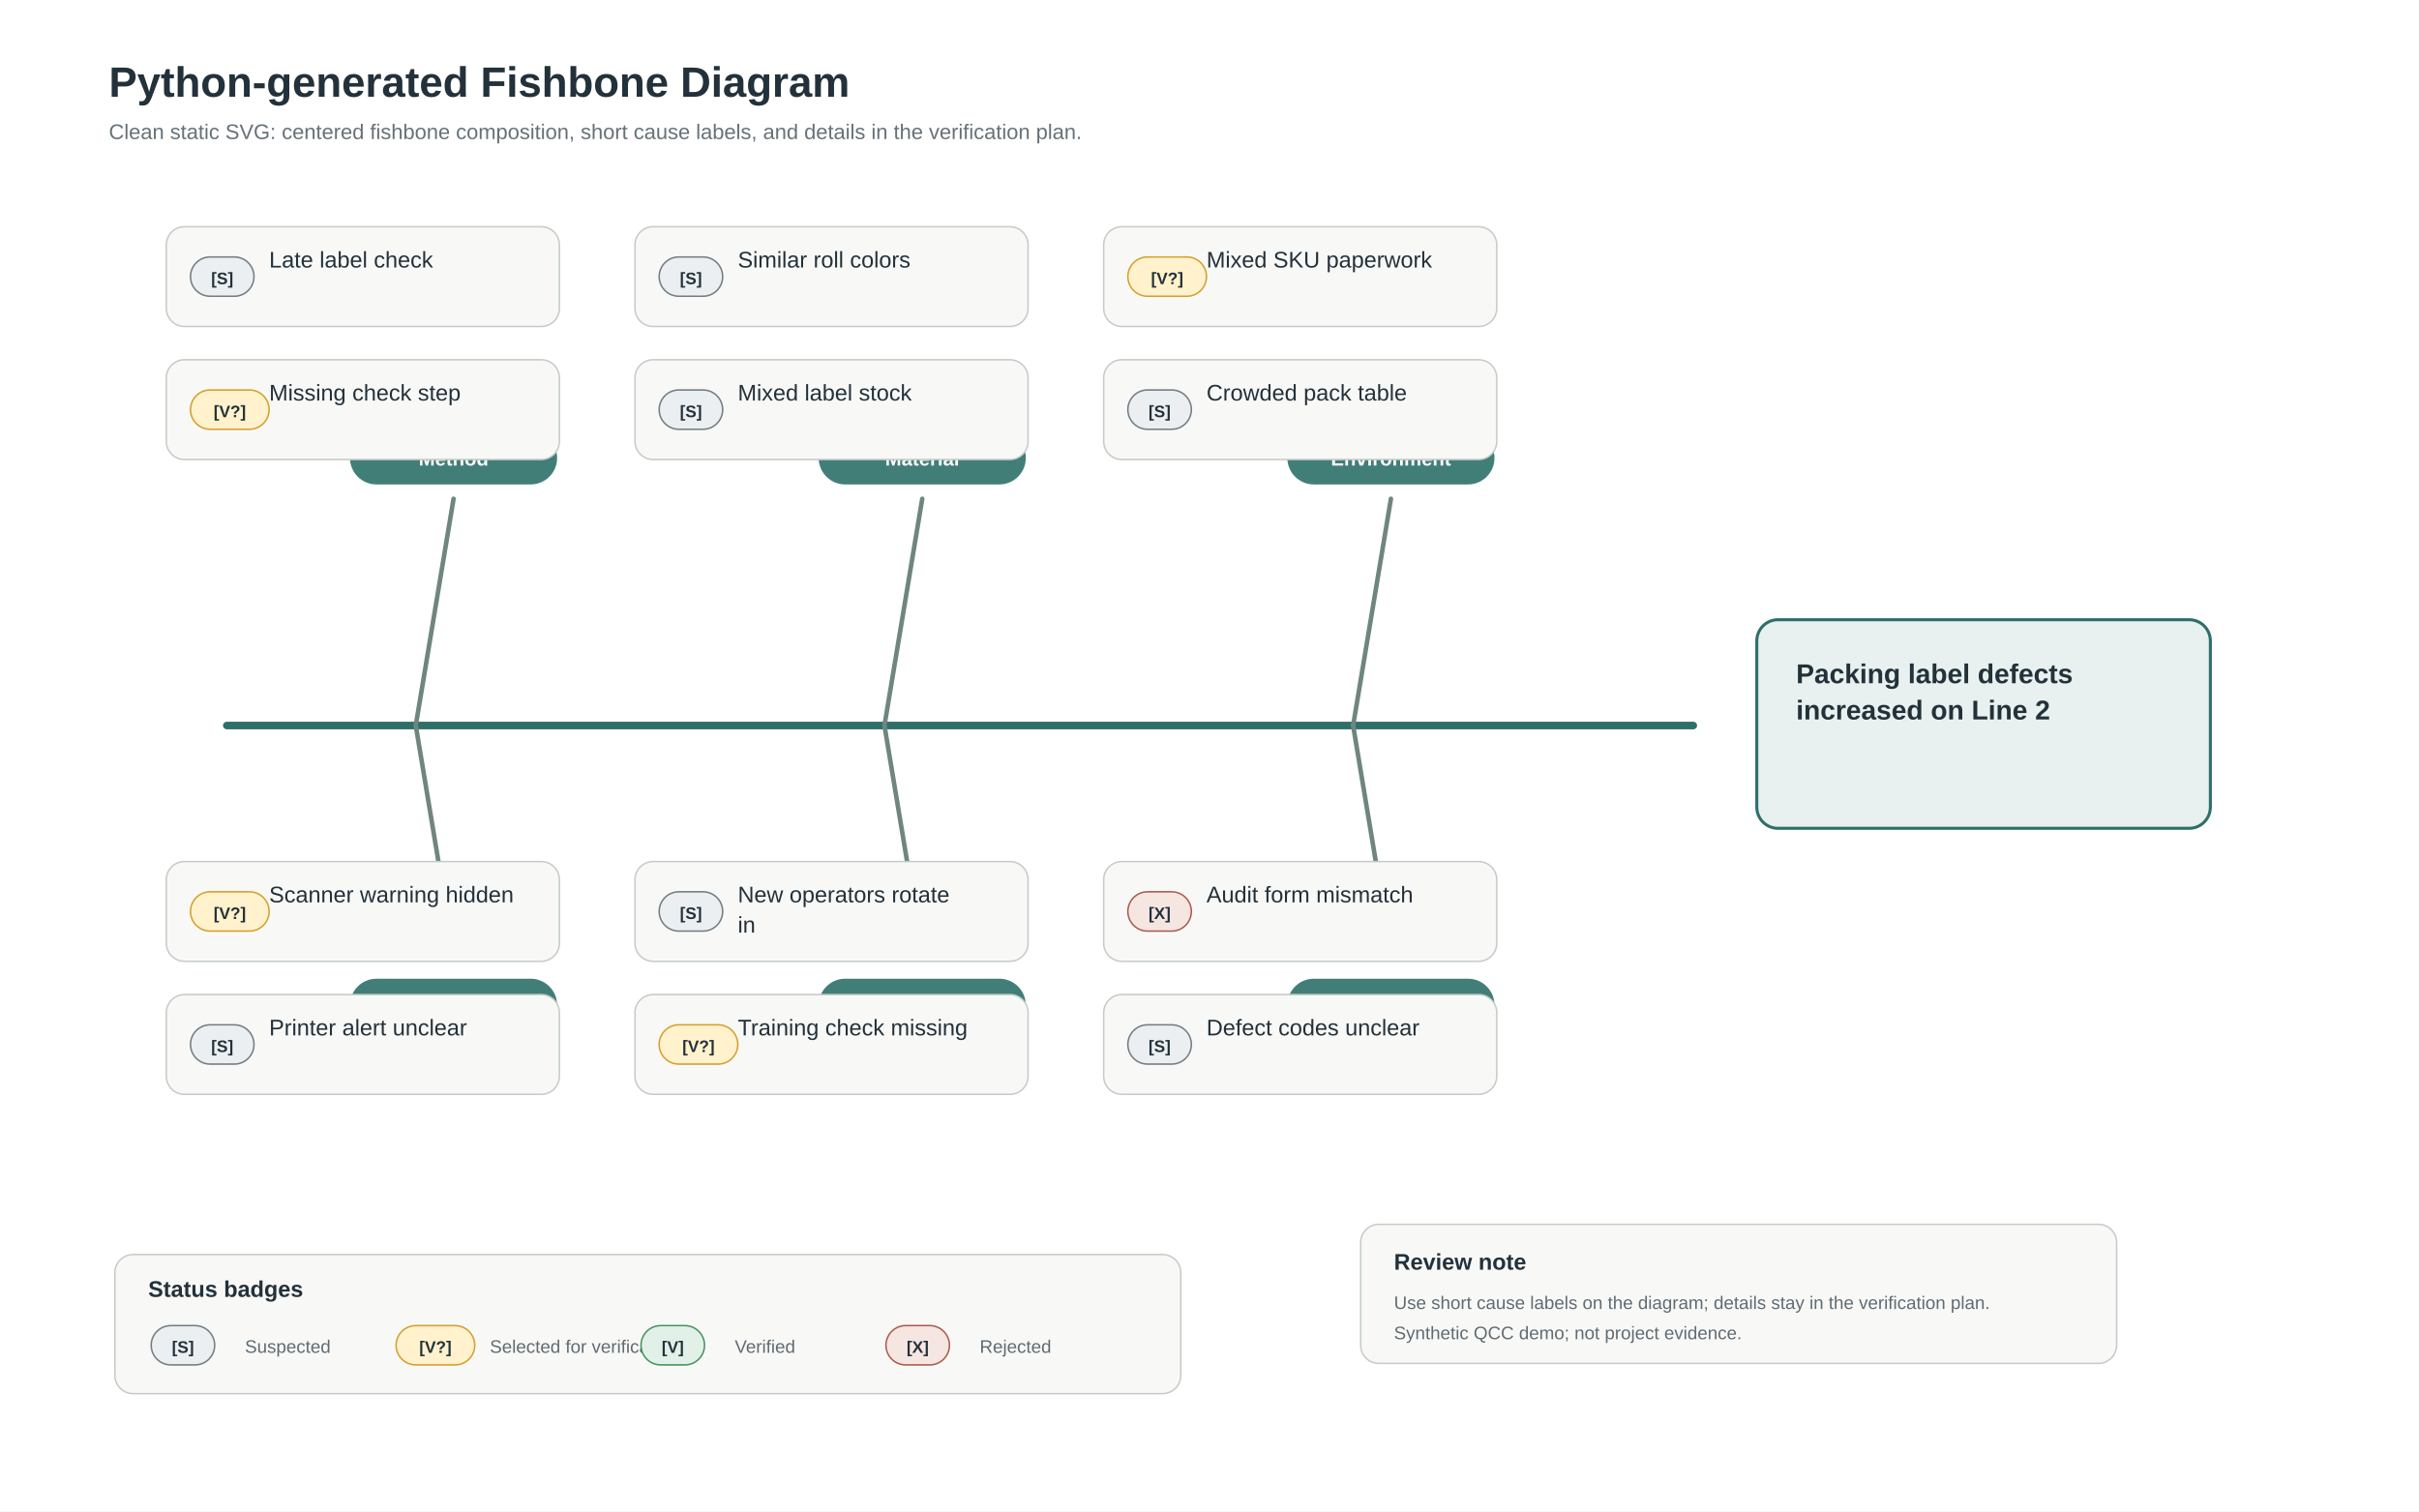
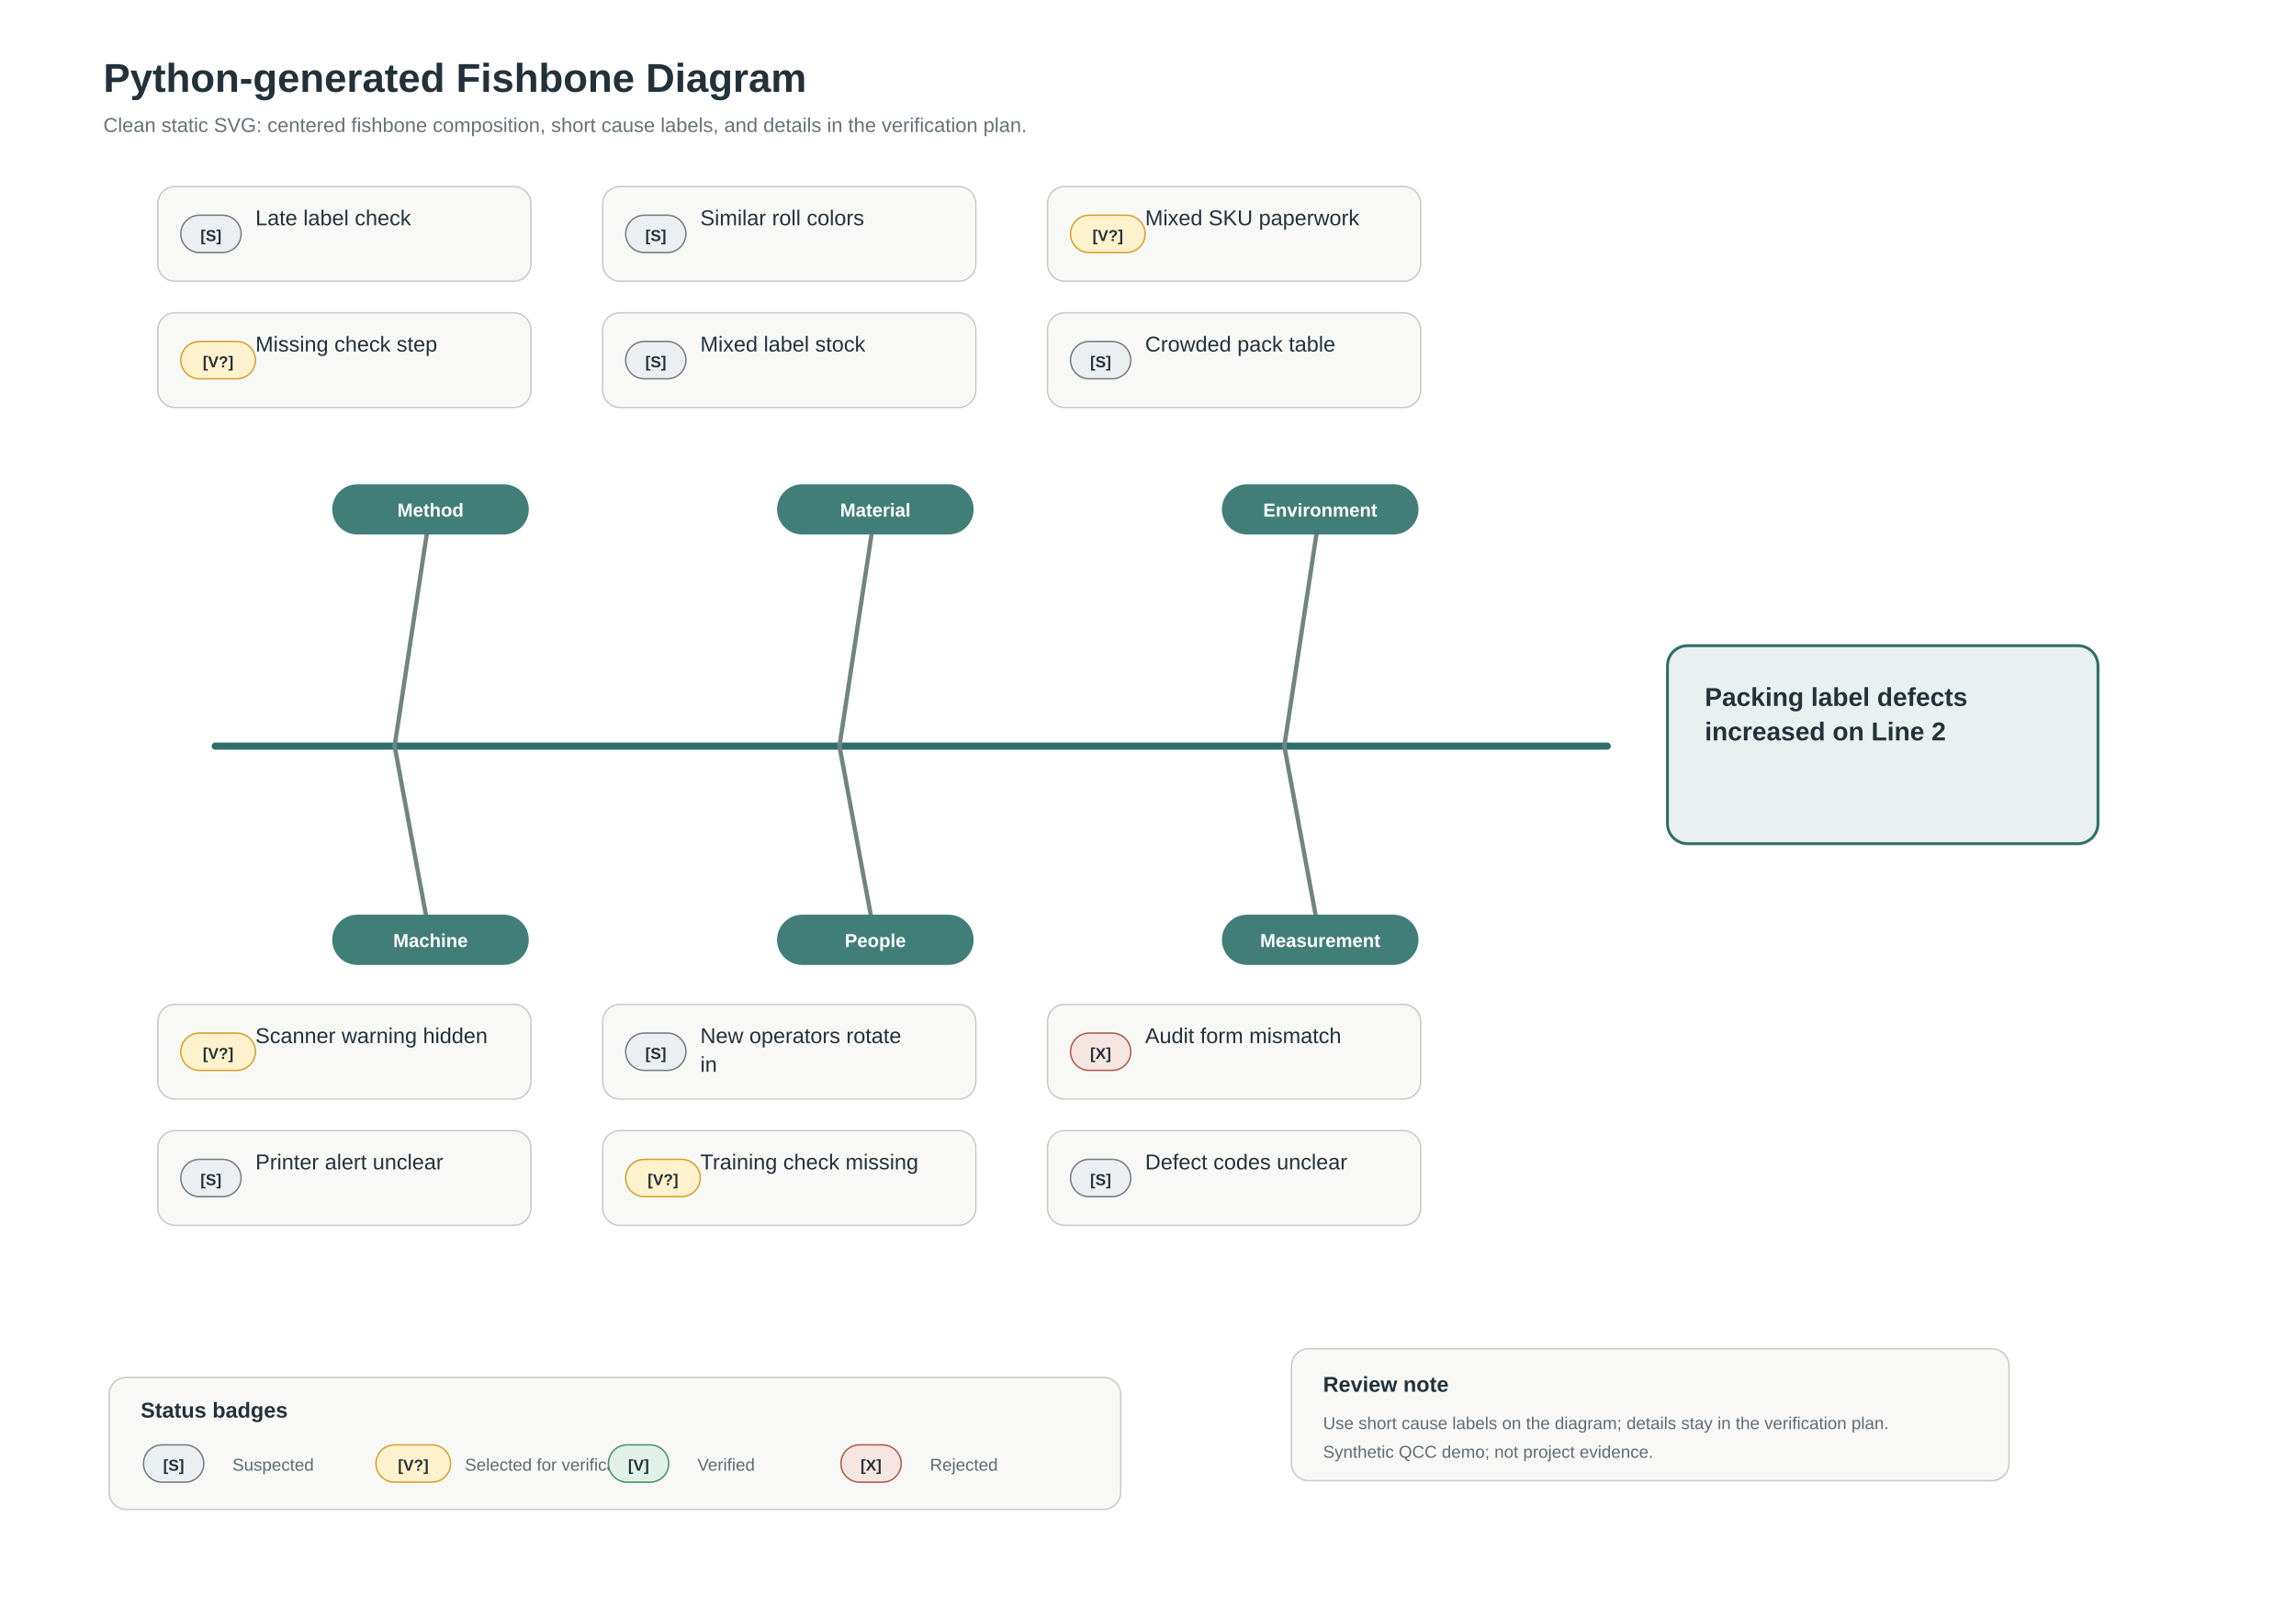
- <svg xmlns="http://www.w3.org/2000/svg" width="1600" height="1000" viewBox="0 0 1600 1000" role="img" aria-label="QCC Toolkit Python-generated Fishbone Diagram" data-layout="fixed-lanes" data-visible-causes-per-branch="2">
+ <svg xmlns="http://www.w3.org/2000/svg" width="1600" height="1120" viewBox="0 0 1600 1120" role="img" aria-label="QCC Toolkit Python-generated Fishbone Diagram" data-layout="fixed-lanes" data-visible-causes-per-branch="2">
  <style>
text{font-family:Arial,Helvetica,sans-serif;fill:#23313a}
.title{font-size:28px;font-weight:700}
.subtitle{font-size:14px;fill:#667178}
.branch{font-size:13px;font-weight:700;fill:#fff}
.cause{font-size:15px}
.small{font-size:12px;fill:#5f6b72}
.status{font-size:11px;font-weight:700;text-anchor:middle}
</style>
-   <rect x="0" y="0" width="1600" height="1000" fill="#ffffff" />
+   <rect x="0" y="0" width="1600" height="1120" fill="#ffffff" />
  <text x="72" y="64" class="title">Python-generated Fishbone Diagram</text>
  <text x="72" y="92" class="subtitle">Clean static SVG: centered fishbone composition, short cause labels, and details in the verification plan.</text>
-   <line x1="150" y1="480" x2="1120" y2="480" stroke="#2f6f69" stroke-width="5" stroke-linecap="round" />
+   <line x1="150" y1="520" x2="1120" y2="520" stroke="#2f6f69" stroke-width="5" stroke-linecap="round" />
  <g data-effect="Packing label defects increased on Line 2">
-     <rect x="1162" y="410" width="300" height="138" rx="14" fill="#e8f1ef" stroke="#2f6f69" stroke-width="2" />
-     <text x="1188" y="452" font-size="18" font-weight="700">
+     <rect x="1162" y="450" width="300" height="138" rx="14" fill="#e8f1ef" stroke="#2f6f69" stroke-width="2" />
+     <text x="1188" y="492" font-size="18" font-weight="700">
      <tspan x="1188" dy="0">Packing label defects</tspan>
      <tspan x="1188" dy="24">increased on Line 2</tspan>
    </text>
  </g>
-   <line x1="275" y1="480" x2="300" y2="330" stroke="#6f8580" stroke-width="3" stroke-linecap="round" />
-   <rect x="232" y="286" width="136" height="34" rx="17" fill="#427e78" stroke="#427e78" />
-   <text x="300" y="308" class="branch" text-anchor="middle">Method</text>
+   <line x1="275" y1="520" x2="300" y2="355" stroke="#6f8580" stroke-width="3" stroke-linecap="round" />
+   <g data-label-box="232,338,136,34" class="branch-label">
+     <rect x="232" y="338" width="136" height="34" rx="17" fill="#427e78" stroke="#427e78" />
+     <text x="300" y="360" class="branch" text-anchor="middle">Method</text>
+   </g>
  <g data-lane="top" data-branch="Method">
-     <g data-box="110,150,260,66" class="cause-box">
-       <rect x="110" y="150" width="260" height="66" rx="12" fill="#f8f9f7" stroke="#c5ccc7" />
-       <rect x="126" y="170" width="42" height="26" rx="13" fill="#eceff1" stroke="#737d82" />
-       <text x="147.0" y="188" class="status status-badge suspected" fill="#394247">[S]</text>
-       <text x="178" y="177" class="cause">
+     <g data-box="110,130,260,66" class="cause-box">
+       <rect x="110" y="130" width="260" height="66" rx="12" fill="#f8f9f7" stroke="#c5ccc7" />
+       <rect x="126" y="150" width="42" height="26" rx="13" fill="#eceff1" stroke="#737d82" />
+       <text x="147.0" y="168" class="status status-badge suspected" fill="#394247">[S]</text>
+       <text x="178" y="157" class="cause">
        <tspan x="178" dy="0">Late label check</tspan>
      </text>
    </g>
-     <g data-box="110,238,260,66" class="cause-box">
-       <rect x="110" y="238" width="260" height="66" rx="12" fill="#f8f9f7" stroke="#c5ccc7" />
-       <rect x="126" y="258" width="52" height="26" rx="13" fill="#fff2cc" stroke="#d69f2e" />
-       <text x="152.0" y="276" class="status status-badge selected" fill="#664b11">[V?]</text>
-       <text x="178" y="265" class="cause">
+     <g data-box="110,218,260,66" class="cause-box">
+       <rect x="110" y="218" width="260" height="66" rx="12" fill="#f8f9f7" stroke="#c5ccc7" />
+       <rect x="126" y="238" width="52" height="26" rx="13" fill="#fff2cc" stroke="#d69f2e" />
+       <text x="152.0" y="256" class="status status-badge selected" fill="#664b11">[V?]</text>
+       <text x="178" y="245" class="cause">
        <tspan x="178" dy="0">Missing check step</tspan>
      </text>
    </g>
  </g>
-   <line x1="275" y1="480" x2="300" y2="630" stroke="#6f8580" stroke-width="3" stroke-linecap="round" />
-   <rect x="232" y="648" width="136" height="34" rx="17" fill="#427e78" stroke="#427e78" />
-   <text x="300" y="670" class="branch" text-anchor="middle">Machine</text>
+   <line x1="275" y1="520" x2="300" y2="655" stroke="#6f8580" stroke-width="3" stroke-linecap="round" />
+   <g data-label-box="232,638,136,34" class="branch-label">
+     <rect x="232" y="638" width="136" height="34" rx="17" fill="#427e78" stroke="#427e78" />
+     <text x="300" y="660" class="branch" text-anchor="middle">Machine</text>
+   </g>
  <g data-lane="bottom" data-branch="Machine">
-     <g data-box="110,570,260,66" class="cause-box">
-       <rect x="110" y="570" width="260" height="66" rx="12" fill="#f8f9f7" stroke="#c5ccc7" />
-       <rect x="126" y="590" width="52" height="26" rx="13" fill="#fff2cc" stroke="#d69f2e" />
-       <text x="152.0" y="608" class="status status-badge selected" fill="#664b11">[V?]</text>
-       <text x="178" y="597" class="cause">
+     <g data-box="110,700,260,66" class="cause-box">
+       <rect x="110" y="700" width="260" height="66" rx="12" fill="#f8f9f7" stroke="#c5ccc7" />
+       <rect x="126" y="720" width="52" height="26" rx="13" fill="#fff2cc" stroke="#d69f2e" />
+       <text x="152.0" y="738" class="status status-badge selected" fill="#664b11">[V?]</text>
+       <text x="178" y="727" class="cause">
        <tspan x="178" dy="0">Scanner warning hidden</tspan>
      </text>
    </g>
-     <g data-box="110,658,260,66" class="cause-box">
-       <rect x="110" y="658" width="260" height="66" rx="12" fill="#f8f9f7" stroke="#c5ccc7" />
-       <rect x="126" y="678" width="42" height="26" rx="13" fill="#eceff1" stroke="#737d82" />
-       <text x="147.0" y="696" class="status status-badge suspected" fill="#394247">[S]</text>
-       <text x="178" y="685" class="cause">
+     <g data-box="110,788,260,66" class="cause-box">
+       <rect x="110" y="788" width="260" height="66" rx="12" fill="#f8f9f7" stroke="#c5ccc7" />
+       <rect x="126" y="808" width="42" height="26" rx="13" fill="#eceff1" stroke="#737d82" />
+       <text x="147.0" y="826" class="status status-badge suspected" fill="#394247">[S]</text>
+       <text x="178" y="815" class="cause">
        <tspan x="178" dy="0">Printer alert unclear</tspan>
      </text>
    </g>
  </g>
-   <line x1="585" y1="480" x2="610" y2="330" stroke="#6f8580" stroke-width="3" stroke-linecap="round" />
-   <rect x="542" y="286" width="136" height="34" rx="17" fill="#427e78" stroke="#427e78" />
-   <text x="610" y="308" class="branch" text-anchor="middle">Material</text>
+   <line x1="585" y1="520" x2="610" y2="355" stroke="#6f8580" stroke-width="3" stroke-linecap="round" />
+   <g data-label-box="542,338,136,34" class="branch-label">
+     <rect x="542" y="338" width="136" height="34" rx="17" fill="#427e78" stroke="#427e78" />
+     <text x="610" y="360" class="branch" text-anchor="middle">Material</text>
+   </g>
  <g data-lane="top" data-branch="Material">
-     <g data-box="420,150,260,66" class="cause-box">
-       <rect x="420" y="150" width="260" height="66" rx="12" fill="#f8f9f7" stroke="#c5ccc7" />
-       <rect x="436" y="170" width="42" height="26" rx="13" fill="#eceff1" stroke="#737d82" />
-       <text x="457.0" y="188" class="status status-badge suspected" fill="#394247">[S]</text>
-       <text x="488" y="177" class="cause">
+     <g data-box="420,130,260,66" class="cause-box">
+       <rect x="420" y="130" width="260" height="66" rx="12" fill="#f8f9f7" stroke="#c5ccc7" />
+       <rect x="436" y="150" width="42" height="26" rx="13" fill="#eceff1" stroke="#737d82" />
+       <text x="457.0" y="168" class="status status-badge suspected" fill="#394247">[S]</text>
+       <text x="488" y="157" class="cause">
        <tspan x="488" dy="0">Similar roll colors</tspan>
      </text>
    </g>
-     <g data-box="420,238,260,66" class="cause-box">
-       <rect x="420" y="238" width="260" height="66" rx="12" fill="#f8f9f7" stroke="#c5ccc7" />
-       <rect x="436" y="258" width="42" height="26" rx="13" fill="#eceff1" stroke="#737d82" />
-       <text x="457.0" y="276" class="status status-badge suspected" fill="#394247">[S]</text>
-       <text x="488" y="265" class="cause">
+     <g data-box="420,218,260,66" class="cause-box">
+       <rect x="420" y="218" width="260" height="66" rx="12" fill="#f8f9f7" stroke="#c5ccc7" />
+       <rect x="436" y="238" width="42" height="26" rx="13" fill="#eceff1" stroke="#737d82" />
+       <text x="457.0" y="256" class="status status-badge suspected" fill="#394247">[S]</text>
+       <text x="488" y="245" class="cause">
        <tspan x="488" dy="0">Mixed label stock</tspan>
      </text>
    </g>
  </g>
-   <line x1="585" y1="480" x2="610" y2="630" stroke="#6f8580" stroke-width="3" stroke-linecap="round" />
-   <rect x="542" y="648" width="136" height="34" rx="17" fill="#427e78" stroke="#427e78" />
-   <text x="610" y="670" class="branch" text-anchor="middle">People</text>
+   <line x1="585" y1="520" x2="610" y2="655" stroke="#6f8580" stroke-width="3" stroke-linecap="round" />
+   <g data-label-box="542,638,136,34" class="branch-label">
+     <rect x="542" y="638" width="136" height="34" rx="17" fill="#427e78" stroke="#427e78" />
+     <text x="610" y="660" class="branch" text-anchor="middle">People</text>
+   </g>
  <g data-lane="bottom" data-branch="People">
-     <g data-box="420,570,260,66" class="cause-box">
-       <rect x="420" y="570" width="260" height="66" rx="12" fill="#f8f9f7" stroke="#c5ccc7" />
-       <rect x="436" y="590" width="42" height="26" rx="13" fill="#eceff1" stroke="#737d82" />
-       <text x="457.0" y="608" class="status status-badge suspected" fill="#394247">[S]</text>
-       <text x="488" y="597" class="cause">
+     <g data-box="420,700,260,66" class="cause-box">
+       <rect x="420" y="700" width="260" height="66" rx="12" fill="#f8f9f7" stroke="#c5ccc7" />
+       <rect x="436" y="720" width="42" height="26" rx="13" fill="#eceff1" stroke="#737d82" />
+       <text x="457.0" y="738" class="status status-badge suspected" fill="#394247">[S]</text>
+       <text x="488" y="727" class="cause">
        <tspan x="488" dy="0">New operators rotate</tspan>
        <tspan x="488" dy="20">in</tspan>
      </text>
    </g>
-     <g data-box="420,658,260,66" class="cause-box">
-       <rect x="420" y="658" width="260" height="66" rx="12" fill="#f8f9f7" stroke="#c5ccc7" />
-       <rect x="436" y="678" width="52" height="26" rx="13" fill="#fff2cc" stroke="#d69f2e" />
-       <text x="462.0" y="696" class="status status-badge selected" fill="#664b11">[V?]</text>
-       <text x="488" y="685" class="cause">
+     <g data-box="420,788,260,66" class="cause-box">
+       <rect x="420" y="788" width="260" height="66" rx="12" fill="#f8f9f7" stroke="#c5ccc7" />
+       <rect x="436" y="808" width="52" height="26" rx="13" fill="#fff2cc" stroke="#d69f2e" />
+       <text x="462.0" y="826" class="status status-badge selected" fill="#664b11">[V?]</text>
+       <text x="488" y="815" class="cause">
        <tspan x="488" dy="0">Training check missing</tspan>
      </text>
    </g>
  </g>
-   <line x1="895" y1="480" x2="920" y2="330" stroke="#6f8580" stroke-width="3" stroke-linecap="round" />
-   <rect x="852" y="286" width="136" height="34" rx="17" fill="#427e78" stroke="#427e78" />
-   <text x="920" y="308" class="branch" text-anchor="middle">Environment</text>
+   <line x1="895" y1="520" x2="920" y2="355" stroke="#6f8580" stroke-width="3" stroke-linecap="round" />
+   <g data-label-box="852,338,136,34" class="branch-label">
+     <rect x="852" y="338" width="136" height="34" rx="17" fill="#427e78" stroke="#427e78" />
+     <text x="920" y="360" class="branch" text-anchor="middle">Environment</text>
+   </g>
  <g data-lane="top" data-branch="Environment">
-     <g data-box="730,150,260,66" class="cause-box">
-       <rect x="730" y="150" width="260" height="66" rx="12" fill="#f8f9f7" stroke="#c5ccc7" />
-       <rect x="746" y="170" width="52" height="26" rx="13" fill="#fff2cc" stroke="#d69f2e" />
-       <text x="772.0" y="188" class="status status-badge selected" fill="#664b11">[V?]</text>
-       <text x="798" y="177" class="cause">
+     <g data-box="730,130,260,66" class="cause-box">
+       <rect x="730" y="130" width="260" height="66" rx="12" fill="#f8f9f7" stroke="#c5ccc7" />
+       <rect x="746" y="150" width="52" height="26" rx="13" fill="#fff2cc" stroke="#d69f2e" />
+       <text x="772.0" y="168" class="status status-badge selected" fill="#664b11">[V?]</text>
+       <text x="798" y="157" class="cause">
        <tspan x="798" dy="0">Mixed SKU paperwork</tspan>
      </text>
    </g>
-     <g data-box="730,238,260,66" class="cause-box">
-       <rect x="730" y="238" width="260" height="66" rx="12" fill="#f8f9f7" stroke="#c5ccc7" />
-       <rect x="746" y="258" width="42" height="26" rx="13" fill="#eceff1" stroke="#737d82" />
-       <text x="767.0" y="276" class="status status-badge suspected" fill="#394247">[S]</text>
-       <text x="798" y="265" class="cause">
+     <g data-box="730,218,260,66" class="cause-box">
+       <rect x="730" y="218" width="260" height="66" rx="12" fill="#f8f9f7" stroke="#c5ccc7" />
+       <rect x="746" y="238" width="42" height="26" rx="13" fill="#eceff1" stroke="#737d82" />
+       <text x="767.0" y="256" class="status status-badge suspected" fill="#394247">[S]</text>
+       <text x="798" y="245" class="cause">
        <tspan x="798" dy="0">Crowded pack table</tspan>
      </text>
    </g>
  </g>
-   <line x1="895" y1="480" x2="920" y2="630" stroke="#6f8580" stroke-width="3" stroke-linecap="round" />
-   <rect x="852" y="648" width="136" height="34" rx="17" fill="#427e78" stroke="#427e78" />
-   <text x="920" y="670" class="branch" text-anchor="middle">Measurement</text>
+   <line x1="895" y1="520" x2="920" y2="655" stroke="#6f8580" stroke-width="3" stroke-linecap="round" />
+   <g data-label-box="852,638,136,34" class="branch-label">
+     <rect x="852" y="638" width="136" height="34" rx="17" fill="#427e78" stroke="#427e78" />
+     <text x="920" y="660" class="branch" text-anchor="middle">Measurement</text>
+   </g>
  <g data-lane="bottom" data-branch="Measurement">
-     <g data-box="730,570,260,66" class="cause-box">
-       <rect x="730" y="570" width="260" height="66" rx="12" fill="#f8f9f7" stroke="#c5ccc7" />
-       <rect x="746" y="590" width="42" height="26" rx="13" fill="#f6e6e2" stroke="#ad5b4d" />
-       <text x="767.0" y="608" class="status status-badge rejected" fill="#75342a">[X]</text>
-       <text x="798" y="597" class="cause">
+     <g data-box="730,700,260,66" class="cause-box">
+       <rect x="730" y="700" width="260" height="66" rx="12" fill="#f8f9f7" stroke="#c5ccc7" />
+       <rect x="746" y="720" width="42" height="26" rx="13" fill="#f6e6e2" stroke="#ad5b4d" />
+       <text x="767.0" y="738" class="status status-badge rejected" fill="#75342a">[X]</text>
+       <text x="798" y="727" class="cause">
        <tspan x="798" dy="0">Audit form mismatch</tspan>
      </text>
    </g>
-     <g data-box="730,658,260,66" class="cause-box">
-       <rect x="730" y="658" width="260" height="66" rx="12" fill="#f8f9f7" stroke="#c5ccc7" />
-       <rect x="746" y="678" width="42" height="26" rx="13" fill="#eceff1" stroke="#737d82" />
-       <text x="767.0" y="696" class="status status-badge suspected" fill="#394247">[S]</text>
-       <text x="798" y="685" class="cause">
+     <g data-box="730,788,260,66" class="cause-box">
+       <rect x="730" y="788" width="260" height="66" rx="12" fill="#f8f9f7" stroke="#c5ccc7" />
+       <rect x="746" y="808" width="42" height="26" rx="13" fill="#eceff1" stroke="#737d82" />
+       <text x="767.0" y="826" class="status status-badge suspected" fill="#394247">[S]</text>
+       <text x="798" y="815" class="cause">
        <tspan x="798" dy="0">Defect codes unclear</tspan>
      </text>
    </g>
  </g>
-   <rect x="76" y="830" width="705" height="92" rx="12" fill="#f8f9f7" stroke="#c5ccc7" />
-   <text x="98" y="858" font-size="15" font-weight="700">Status badges</text>
-   <rect x="100" y="877" width="42" height="26" rx="13" fill="#eceff1" stroke="#737d82" />
-   <text x="121.0" y="895" class="status status-badge suspected" fill="#394247">[S]</text>
-   <text x="162" y="895" class="small">Suspected</text>
-   <rect x="262" y="877" width="52" height="26" rx="13" fill="#fff2cc" stroke="#d69f2e" />
-   <text x="288.0" y="895" class="status status-badge selected" fill="#664b11">[V?]</text>
-   <text x="324" y="895" class="small">Selected for verification</text>
-   <rect x="424" y="877" width="42" height="26" rx="13" fill="#e2f1e8" stroke="#4a9160" />
-   <text x="445.0" y="895" class="status status-badge verified" fill="#215c32">[V]</text>
-   <text x="486" y="895" class="small">Verified</text>
-   <rect x="586" y="877" width="42" height="26" rx="13" fill="#f6e6e2" stroke="#ad5b4d" />
-   <text x="607.0" y="895" class="status status-badge rejected" fill="#75342a">[X]</text>
-   <text x="648" y="895" class="small">Rejected</text>
-   <rect x="900" y="810" width="500" height="92" rx="12" fill="#f8f9f7" stroke="#c5ccc7" />
-   <text x="922" y="840" font-size="15" font-weight="700">Review note</text>
-   <text x="922" y="866" class="small">Use short cause labels on the diagram; details stay in the verification plan.</text>
-   <text x="922" y="886" class="small">Synthetic QCC demo; not project evidence.</text>
+   <rect x="76" y="960" width="705" height="92" rx="12" fill="#f8f9f7" stroke="#c5ccc7" />
+   <text x="98" y="988" font-size="15" font-weight="700">Status badges</text>
+   <rect x="100" y="1007" width="42" height="26" rx="13" fill="#eceff1" stroke="#737d82" />
+   <text x="121.0" y="1025" class="status status-badge suspected" fill="#394247">[S]</text>
+   <text x="162" y="1025" class="small">Suspected</text>
+   <rect x="262" y="1007" width="52" height="26" rx="13" fill="#fff2cc" stroke="#d69f2e" />
+   <text x="288.0" y="1025" class="status status-badge selected" fill="#664b11">[V?]</text>
+   <text x="324" y="1025" class="small">Selected for verification</text>
+   <rect x="424" y="1007" width="42" height="26" rx="13" fill="#e2f1e8" stroke="#4a9160" />
+   <text x="445.0" y="1025" class="status status-badge verified" fill="#215c32">[V]</text>
+   <text x="486" y="1025" class="small">Verified</text>
+   <rect x="586" y="1007" width="42" height="26" rx="13" fill="#f6e6e2" stroke="#ad5b4d" />
+   <text x="607.0" y="1025" class="status status-badge rejected" fill="#75342a">[X]</text>
+   <text x="648" y="1025" class="small">Rejected</text>
+   <rect x="900" y="940" width="500" height="92" rx="12" fill="#f8f9f7" stroke="#c5ccc7" />
+   <text x="922" y="970" font-size="15" font-weight="700">Review note</text>
+   <text x="922" y="996" class="small">Use short cause labels on the diagram; details stay in the verification plan.</text>
+   <text x="922" y="1016" class="small">Synthetic QCC demo; not project evidence.</text>
</svg>
